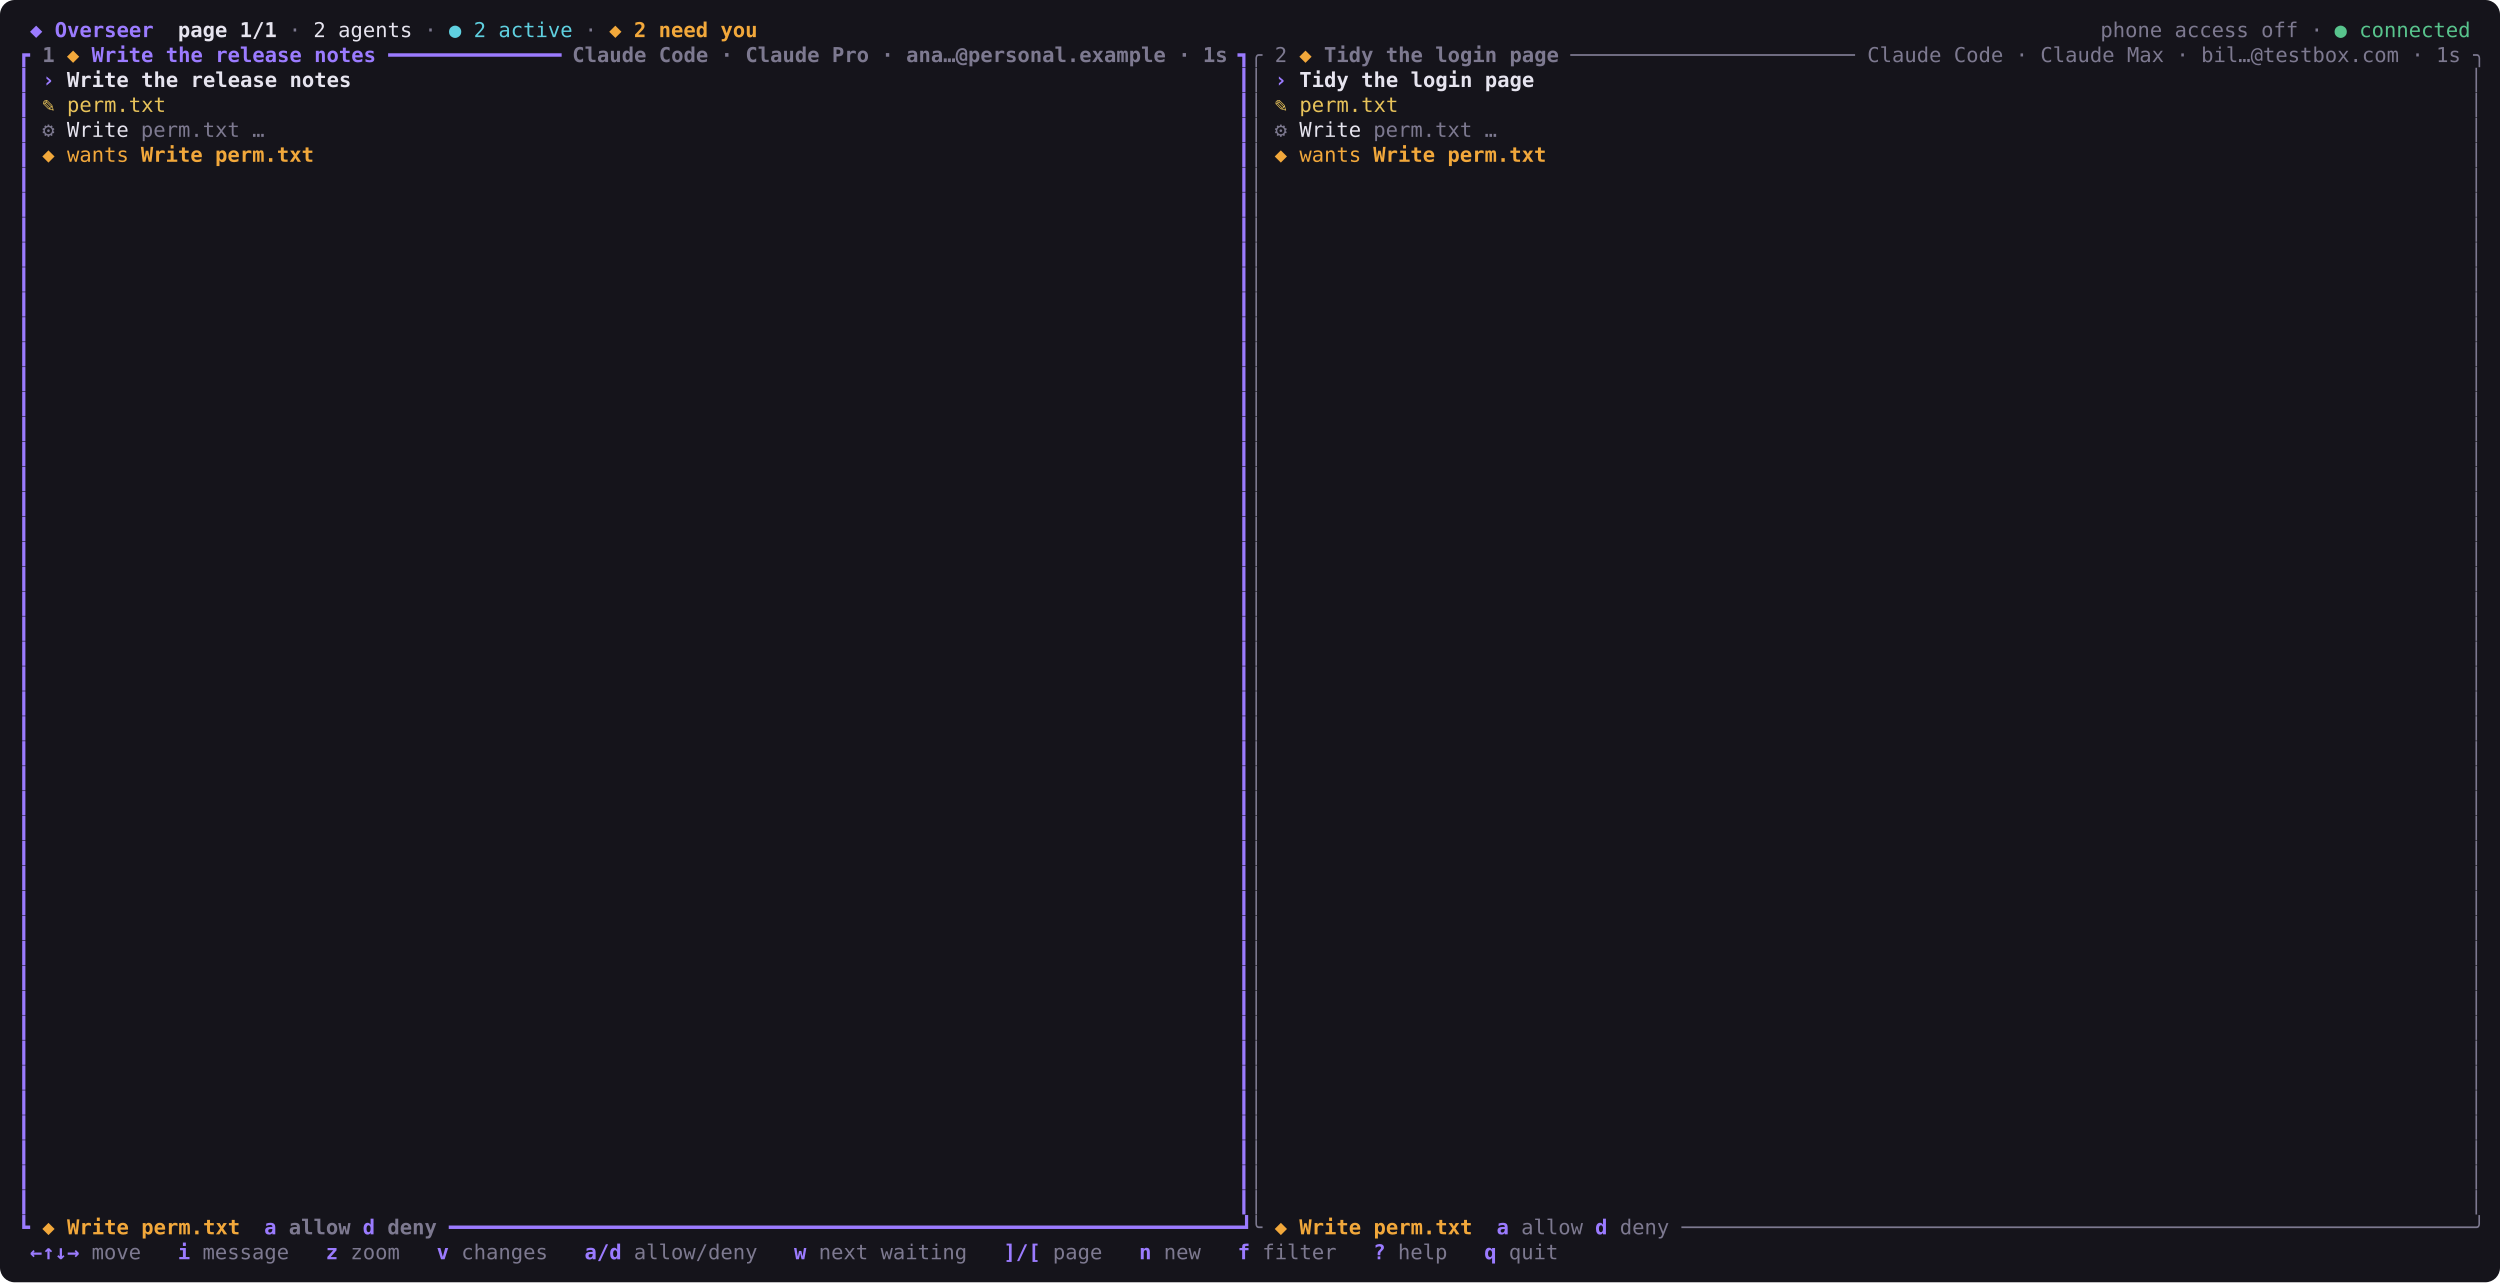
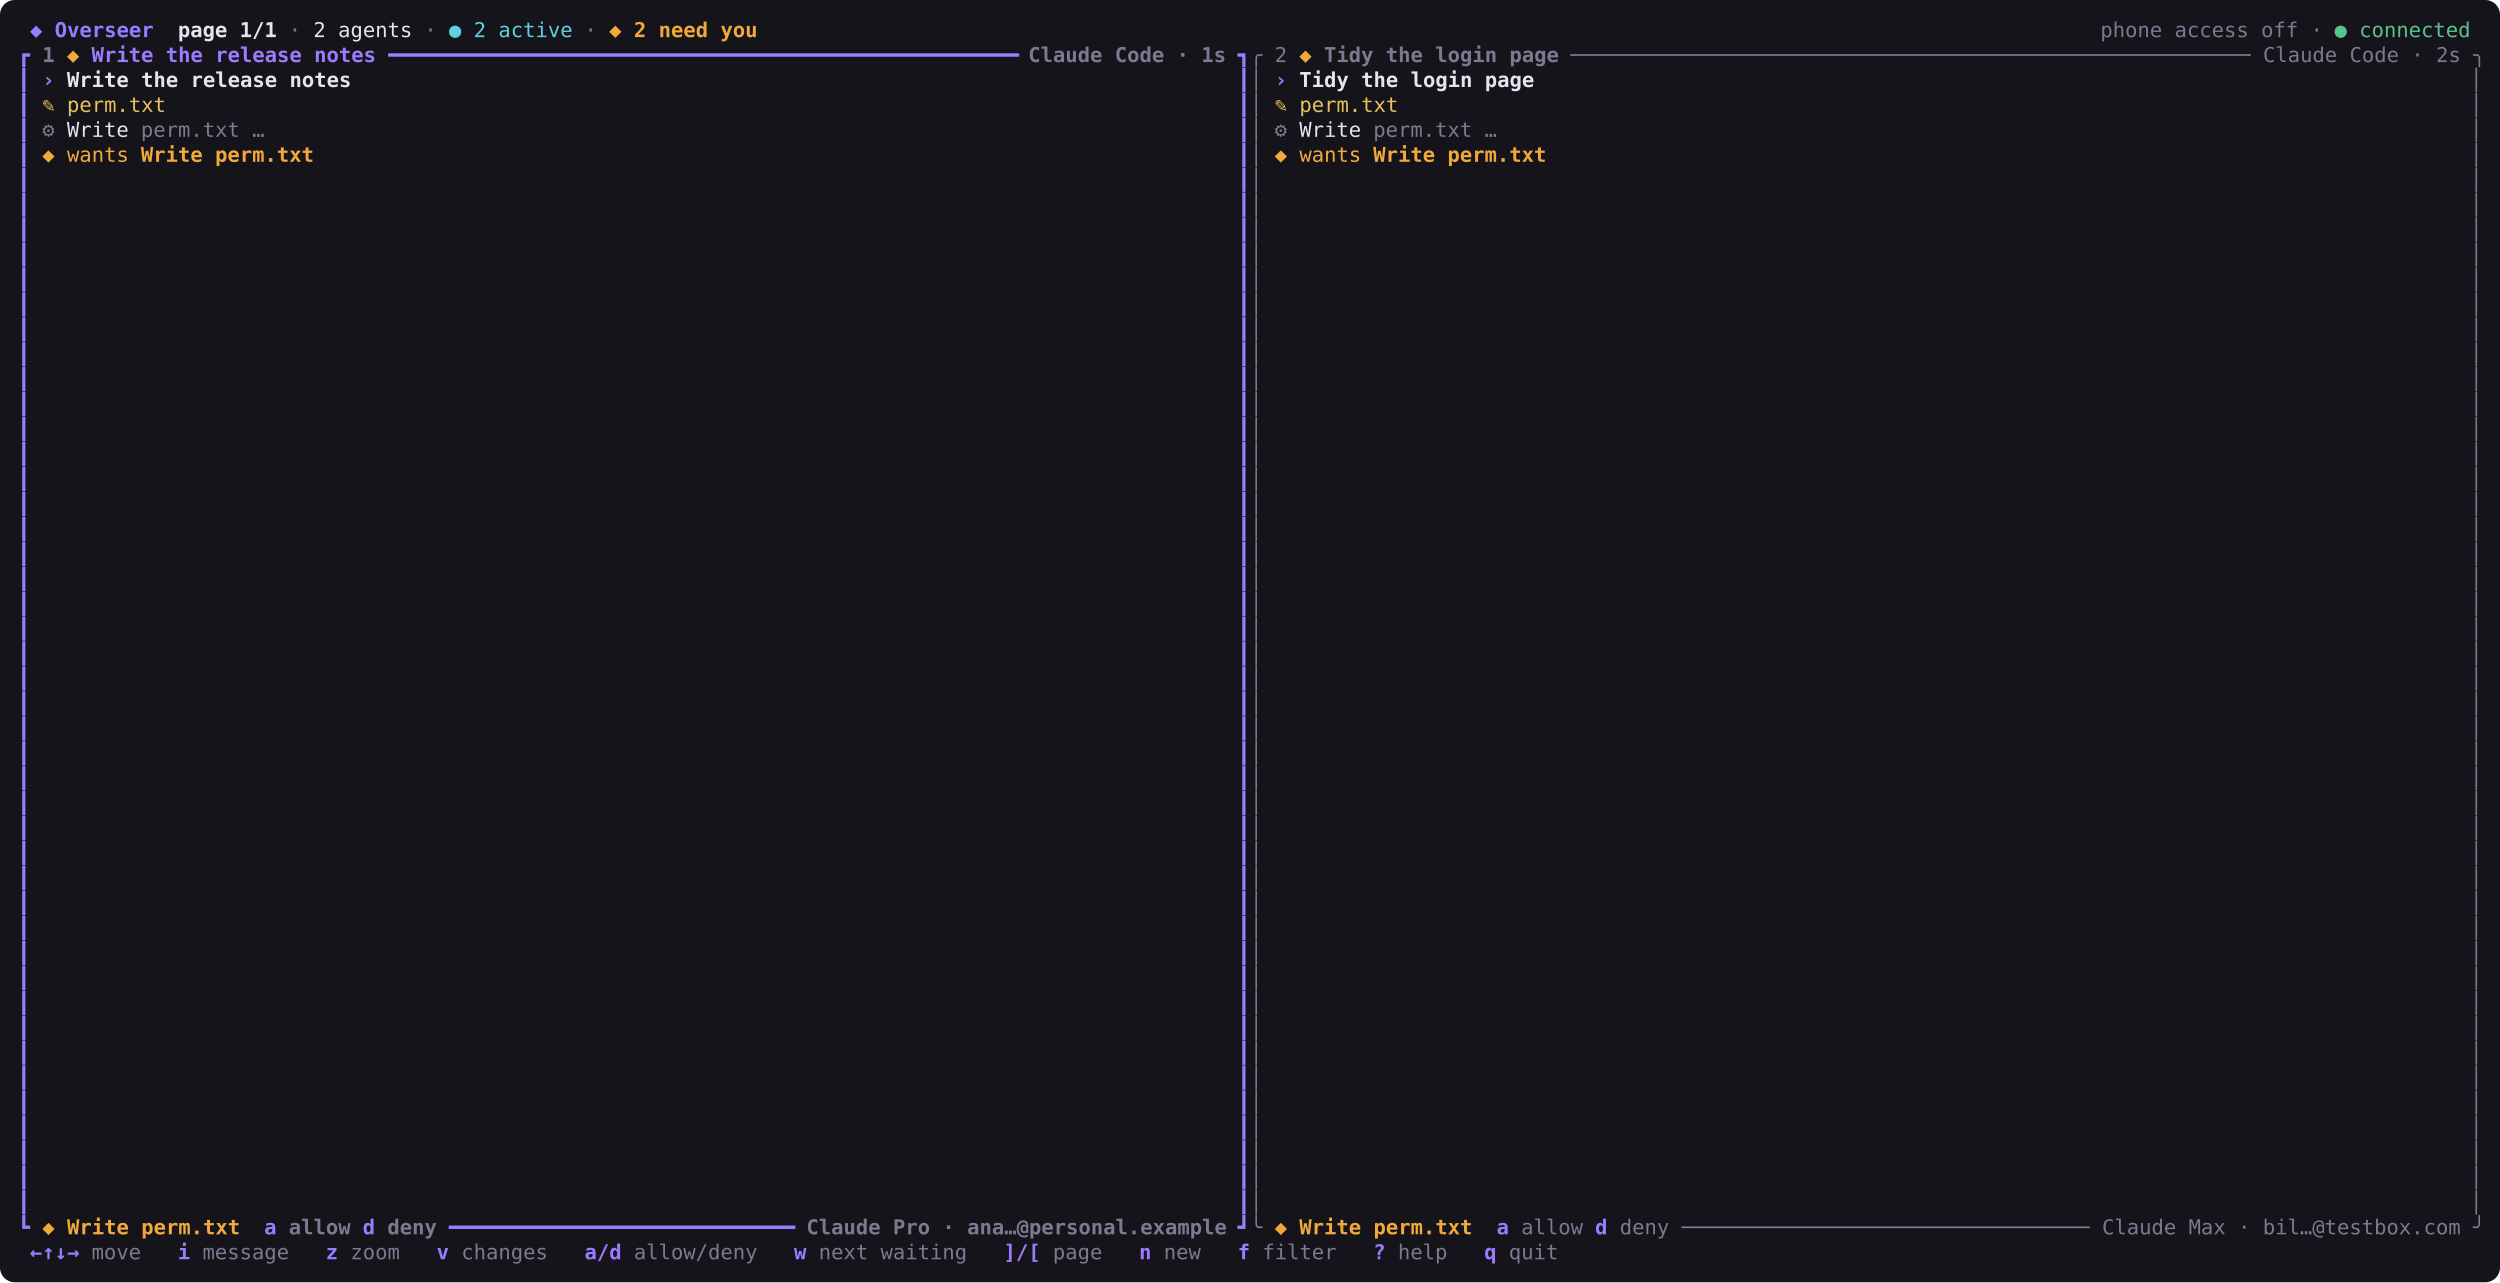
<svg xmlns="http://www.w3.org/2000/svg" width="1704" height="874" viewBox="0 0 1704 874">
  <rect width="100%" height="100%" rx="10" fill="#15141b" />
  <g font-family="ui-monospace, SFMono-Regular, Menlo, monospace" font-size="14">
    <text x="12.0" y="25.3" textLength="100.8" lengthAdjust="spacingAndGlyphs" fill="#9b7bff" font-weight="700" xml:space="preserve"> ◆ Overseer </text>
    <text x="112.8" y="25.3" textLength="84.0" lengthAdjust="spacingAndGlyphs" fill="#e6e4ef" font-weight="700" xml:space="preserve"> page 1/1 </text>
    <text x="196.8" y="25.3" textLength="16.8" lengthAdjust="spacingAndGlyphs" fill="#7d7990" xml:space="preserve">· </text>
    <text x="213.6" y="25.3" textLength="67.2" lengthAdjust="spacingAndGlyphs" fill="#e6e4ef" xml:space="preserve">2 agents</text>
    <text x="280.8" y="25.3" textLength="25.2" lengthAdjust="spacingAndGlyphs" fill="#7d7990" xml:space="preserve"> · </text>
    <text x="306.0" y="25.3" textLength="84.0" lengthAdjust="spacingAndGlyphs" fill="#5fd0e0" xml:space="preserve">● 2 active</text>
    <text x="390.0" y="25.3" textLength="25.2" lengthAdjust="spacingAndGlyphs" fill="#7d7990" xml:space="preserve"> · </text>
    <text x="415.2" y="25.3" textLength="100.8" lengthAdjust="spacingAndGlyphs" fill="#f2a83b" font-weight="700" xml:space="preserve">◆ 2 need you</text>
    <text x="1431.6" y="25.3" textLength="159.6" lengthAdjust="spacingAndGlyphs" fill="#7d7990" xml:space="preserve">phone access off · </text>
    <text x="1591.2" y="25.3" textLength="100.8" lengthAdjust="spacingAndGlyphs" fill="#58c48d" xml:space="preserve">● connected </text>
    <text x="12.0" y="42.3" textLength="8.4" lengthAdjust="spacingAndGlyphs" fill="#9b7bff" font-weight="700" xml:space="preserve">┏</text>
    <text x="20.4" y="42.3" textLength="25.2" lengthAdjust="spacingAndGlyphs" fill="#7d7990" font-weight="700" xml:space="preserve"> 1 </text>
    <text x="45.6" y="42.3" textLength="16.8" lengthAdjust="spacingAndGlyphs" fill="#f2a83b" font-weight="700" xml:space="preserve">◆ </text>
-     <text x="62.4" y="42.3" textLength="319.2" lengthAdjust="spacingAndGlyphs" fill="#9b7bff" font-weight="700" xml:space="preserve">Write the release notes ━━━━━━━━━━━━━━</text>
-     <text x="381.6" y="42.3" textLength="462.0" lengthAdjust="spacingAndGlyphs" fill="#7d7990" font-weight="700" xml:space="preserve"> Claude Code · Claude Pro · ana…@personal.example · 1s </text>
+     <text x="62.4" y="42.3" textLength="630.0" lengthAdjust="spacingAndGlyphs" fill="#9b7bff" font-weight="700" xml:space="preserve">Write the release notes ━━━━━━━━━━━━━━━━━━━━━━━━━━━━━━━━━━━━━━━━━━━━━━━━━━━</text>
+     <text x="692.4" y="42.3" textLength="151.2" lengthAdjust="spacingAndGlyphs" fill="#7d7990" font-weight="700" xml:space="preserve"> Claude Code · 1s </text>
    <text x="843.6" y="42.3" textLength="8.4" lengthAdjust="spacingAndGlyphs" fill="#9b7bff" font-weight="700" xml:space="preserve">┓</text>
    <text x="852.0" y="42.3" textLength="33.6" lengthAdjust="spacingAndGlyphs" fill="#7d7990" xml:space="preserve">╭ 2 </text>
    <text x="885.6" y="42.3" textLength="16.8" lengthAdjust="spacingAndGlyphs" fill="#f2a83b" xml:space="preserve">◆ </text>
    <text x="902.4" y="42.3" textLength="159.6" lengthAdjust="spacingAndGlyphs" fill="#7d7990" font-weight="700" xml:space="preserve">Tidy the login page</text>
-     <text x="1062.0" y="42.3" textLength="630.0" lengthAdjust="spacingAndGlyphs" fill="#7d7990" xml:space="preserve"> ─────────────────────── Claude Code · Claude Max · bil…@testbox.com · 1s ╮</text>
+     <text x="1062.0" y="42.3" textLength="630.0" lengthAdjust="spacingAndGlyphs" fill="#7d7990" xml:space="preserve"> ─────────────────────────────────────────────────────── Claude Code · 2s ╮</text>
    <text x="12.0" y="59.3" textLength="8.4" lengthAdjust="spacingAndGlyphs" fill="#9b7bff" font-weight="700" xml:space="preserve">┃</text>
    <text x="28.8" y="59.3" textLength="16.8" lengthAdjust="spacingAndGlyphs" fill="#9b7bff" font-weight="700" xml:space="preserve">› </text>
    <text x="45.6" y="59.3" textLength="193.2" lengthAdjust="spacingAndGlyphs" fill="#e6e4ef" font-weight="700" xml:space="preserve">Write the release notes</text>
    <text x="843.6" y="59.3" textLength="8.4" lengthAdjust="spacingAndGlyphs" fill="#9b7bff" font-weight="700" xml:space="preserve">┃</text>
    <text x="852.0" y="59.3" textLength="8.4" lengthAdjust="spacingAndGlyphs" fill="#7d7990" xml:space="preserve">│</text>
    <text x="868.8" y="59.3" textLength="16.8" lengthAdjust="spacingAndGlyphs" fill="#9b7bff" font-weight="700" xml:space="preserve">› </text>
    <text x="885.6" y="59.3" textLength="159.6" lengthAdjust="spacingAndGlyphs" fill="#e6e4ef" font-weight="700" xml:space="preserve">Tidy the login page</text>
    <text x="1683.6" y="59.3" textLength="8.4" lengthAdjust="spacingAndGlyphs" fill="#7d7990" xml:space="preserve">│</text>
    <text x="12.0" y="76.3" textLength="8.4" lengthAdjust="spacingAndGlyphs" fill="#9b7bff" font-weight="700" xml:space="preserve">┃</text>
    <text x="28.8" y="76.3" textLength="84.0" lengthAdjust="spacingAndGlyphs" fill="#e8c35a" xml:space="preserve">✎ perm.txt</text>
    <text x="843.6" y="76.3" textLength="8.4" lengthAdjust="spacingAndGlyphs" fill="#9b7bff" font-weight="700" xml:space="preserve">┃</text>
    <text x="852.0" y="76.3" textLength="8.4" lengthAdjust="spacingAndGlyphs" fill="#7d7990" xml:space="preserve">│</text>
    <text x="868.8" y="76.3" textLength="84.0" lengthAdjust="spacingAndGlyphs" fill="#e8c35a" xml:space="preserve">✎ perm.txt</text>
    <text x="1683.6" y="76.3" textLength="8.4" lengthAdjust="spacingAndGlyphs" fill="#7d7990" xml:space="preserve">│</text>
    <text x="12.0" y="93.3" textLength="8.4" lengthAdjust="spacingAndGlyphs" fill="#9b7bff" font-weight="700" xml:space="preserve">┃</text>
    <text x="28.8" y="93.3" textLength="16.8" lengthAdjust="spacingAndGlyphs" fill="#7d7990" xml:space="preserve">⚙ </text>
    <text x="45.6" y="93.3" textLength="42.0" lengthAdjust="spacingAndGlyphs" fill="#e6e4ef" xml:space="preserve">Write</text>
    <text x="87.6" y="93.3" textLength="92.4" lengthAdjust="spacingAndGlyphs" fill="#7d7990" xml:space="preserve"> perm.txt …</text>
    <text x="843.6" y="93.3" textLength="8.4" lengthAdjust="spacingAndGlyphs" fill="#9b7bff" font-weight="700" xml:space="preserve">┃</text>
    <text x="852.0" y="93.3" textLength="8.4" lengthAdjust="spacingAndGlyphs" fill="#7d7990" xml:space="preserve">│</text>
    <text x="868.8" y="93.3" textLength="16.8" lengthAdjust="spacingAndGlyphs" fill="#7d7990" xml:space="preserve">⚙ </text>
    <text x="885.6" y="93.3" textLength="42.0" lengthAdjust="spacingAndGlyphs" fill="#e6e4ef" xml:space="preserve">Write</text>
    <text x="927.6" y="93.3" textLength="92.4" lengthAdjust="spacingAndGlyphs" fill="#7d7990" xml:space="preserve"> perm.txt …</text>
    <text x="1683.6" y="93.3" textLength="8.4" lengthAdjust="spacingAndGlyphs" fill="#7d7990" xml:space="preserve">│</text>
    <text x="12.0" y="110.3" textLength="8.4" lengthAdjust="spacingAndGlyphs" fill="#9b7bff" font-weight="700" xml:space="preserve">┃</text>
    <text x="28.8" y="110.3" textLength="67.2" lengthAdjust="spacingAndGlyphs" fill="#f2a83b" xml:space="preserve">◆ wants </text>
    <text x="96.0" y="110.3" textLength="117.6" lengthAdjust="spacingAndGlyphs" fill="#f2a83b" font-weight="700" xml:space="preserve">Write perm.txt</text>
    <text x="843.6" y="110.3" textLength="8.4" lengthAdjust="spacingAndGlyphs" fill="#9b7bff" font-weight="700" xml:space="preserve">┃</text>
    <text x="852.0" y="110.3" textLength="8.4" lengthAdjust="spacingAndGlyphs" fill="#7d7990" xml:space="preserve">│</text>
    <text x="868.8" y="110.3" textLength="67.2" lengthAdjust="spacingAndGlyphs" fill="#f2a83b" xml:space="preserve">◆ wants </text>
    <text x="936.0" y="110.3" textLength="117.6" lengthAdjust="spacingAndGlyphs" fill="#f2a83b" font-weight="700" xml:space="preserve">Write perm.txt</text>
    <text x="1683.6" y="110.3" textLength="8.4" lengthAdjust="spacingAndGlyphs" fill="#7d7990" xml:space="preserve">│</text>
    <text x="12.0" y="127.3" textLength="8.4" lengthAdjust="spacingAndGlyphs" fill="#9b7bff" font-weight="700" xml:space="preserve">┃</text>
    <text x="843.6" y="127.3" textLength="8.4" lengthAdjust="spacingAndGlyphs" fill="#9b7bff" font-weight="700" xml:space="preserve">┃</text>
    <text x="852.0" y="127.3" textLength="8.4" lengthAdjust="spacingAndGlyphs" fill="#7d7990" xml:space="preserve">│</text>
    <text x="1683.6" y="127.3" textLength="8.4" lengthAdjust="spacingAndGlyphs" fill="#7d7990" xml:space="preserve">│</text>
    <text x="12.0" y="144.3" textLength="8.4" lengthAdjust="spacingAndGlyphs" fill="#9b7bff" font-weight="700" xml:space="preserve">┃</text>
    <text x="843.6" y="144.3" textLength="8.4" lengthAdjust="spacingAndGlyphs" fill="#9b7bff" font-weight="700" xml:space="preserve">┃</text>
    <text x="852.0" y="144.3" textLength="8.4" lengthAdjust="spacingAndGlyphs" fill="#7d7990" xml:space="preserve">│</text>
    <text x="1683.6" y="144.3" textLength="8.4" lengthAdjust="spacingAndGlyphs" fill="#7d7990" xml:space="preserve">│</text>
    <text x="12.0" y="161.3" textLength="8.4" lengthAdjust="spacingAndGlyphs" fill="#9b7bff" font-weight="700" xml:space="preserve">┃</text>
    <text x="843.6" y="161.3" textLength="8.4" lengthAdjust="spacingAndGlyphs" fill="#9b7bff" font-weight="700" xml:space="preserve">┃</text>
    <text x="852.0" y="161.3" textLength="8.4" lengthAdjust="spacingAndGlyphs" fill="#7d7990" xml:space="preserve">│</text>
    <text x="1683.6" y="161.3" textLength="8.4" lengthAdjust="spacingAndGlyphs" fill="#7d7990" xml:space="preserve">│</text>
    <text x="12.0" y="178.3" textLength="8.4" lengthAdjust="spacingAndGlyphs" fill="#9b7bff" font-weight="700" xml:space="preserve">┃</text>
    <text x="843.6" y="178.3" textLength="8.4" lengthAdjust="spacingAndGlyphs" fill="#9b7bff" font-weight="700" xml:space="preserve">┃</text>
    <text x="852.0" y="178.3" textLength="8.4" lengthAdjust="spacingAndGlyphs" fill="#7d7990" xml:space="preserve">│</text>
    <text x="1683.6" y="178.3" textLength="8.4" lengthAdjust="spacingAndGlyphs" fill="#7d7990" xml:space="preserve">│</text>
    <text x="12.0" y="195.3" textLength="8.4" lengthAdjust="spacingAndGlyphs" fill="#9b7bff" font-weight="700" xml:space="preserve">┃</text>
    <text x="843.6" y="195.3" textLength="8.4" lengthAdjust="spacingAndGlyphs" fill="#9b7bff" font-weight="700" xml:space="preserve">┃</text>
    <text x="852.0" y="195.3" textLength="8.4" lengthAdjust="spacingAndGlyphs" fill="#7d7990" xml:space="preserve">│</text>
    <text x="1683.6" y="195.3" textLength="8.4" lengthAdjust="spacingAndGlyphs" fill="#7d7990" xml:space="preserve">│</text>
    <text x="12.0" y="212.3" textLength="8.4" lengthAdjust="spacingAndGlyphs" fill="#9b7bff" font-weight="700" xml:space="preserve">┃</text>
    <text x="843.6" y="212.3" textLength="8.4" lengthAdjust="spacingAndGlyphs" fill="#9b7bff" font-weight="700" xml:space="preserve">┃</text>
    <text x="852.0" y="212.3" textLength="8.4" lengthAdjust="spacingAndGlyphs" fill="#7d7990" xml:space="preserve">│</text>
    <text x="1683.6" y="212.3" textLength="8.4" lengthAdjust="spacingAndGlyphs" fill="#7d7990" xml:space="preserve">│</text>
    <text x="12.0" y="229.3" textLength="8.4" lengthAdjust="spacingAndGlyphs" fill="#9b7bff" font-weight="700" xml:space="preserve">┃</text>
    <text x="843.6" y="229.3" textLength="8.4" lengthAdjust="spacingAndGlyphs" fill="#9b7bff" font-weight="700" xml:space="preserve">┃</text>
    <text x="852.0" y="229.3" textLength="8.4" lengthAdjust="spacingAndGlyphs" fill="#7d7990" xml:space="preserve">│</text>
    <text x="1683.6" y="229.3" textLength="8.4" lengthAdjust="spacingAndGlyphs" fill="#7d7990" xml:space="preserve">│</text>
    <text x="12.0" y="246.3" textLength="8.4" lengthAdjust="spacingAndGlyphs" fill="#9b7bff" font-weight="700" xml:space="preserve">┃</text>
    <text x="843.6" y="246.3" textLength="8.4" lengthAdjust="spacingAndGlyphs" fill="#9b7bff" font-weight="700" xml:space="preserve">┃</text>
    <text x="852.0" y="246.3" textLength="8.4" lengthAdjust="spacingAndGlyphs" fill="#7d7990" xml:space="preserve">│</text>
    <text x="1683.6" y="246.3" textLength="8.4" lengthAdjust="spacingAndGlyphs" fill="#7d7990" xml:space="preserve">│</text>
    <text x="12.0" y="263.3" textLength="8.4" lengthAdjust="spacingAndGlyphs" fill="#9b7bff" font-weight="700" xml:space="preserve">┃</text>
    <text x="843.6" y="263.3" textLength="8.4" lengthAdjust="spacingAndGlyphs" fill="#9b7bff" font-weight="700" xml:space="preserve">┃</text>
    <text x="852.0" y="263.3" textLength="8.4" lengthAdjust="spacingAndGlyphs" fill="#7d7990" xml:space="preserve">│</text>
    <text x="1683.6" y="263.3" textLength="8.4" lengthAdjust="spacingAndGlyphs" fill="#7d7990" xml:space="preserve">│</text>
    <text x="12.0" y="280.3" textLength="8.4" lengthAdjust="spacingAndGlyphs" fill="#9b7bff" font-weight="700" xml:space="preserve">┃</text>
    <text x="843.6" y="280.3" textLength="8.4" lengthAdjust="spacingAndGlyphs" fill="#9b7bff" font-weight="700" xml:space="preserve">┃</text>
    <text x="852.0" y="280.3" textLength="8.4" lengthAdjust="spacingAndGlyphs" fill="#7d7990" xml:space="preserve">│</text>
    <text x="1683.6" y="280.3" textLength="8.4" lengthAdjust="spacingAndGlyphs" fill="#7d7990" xml:space="preserve">│</text>
    <text x="12.0" y="297.3" textLength="8.4" lengthAdjust="spacingAndGlyphs" fill="#9b7bff" font-weight="700" xml:space="preserve">┃</text>
    <text x="843.6" y="297.3" textLength="8.4" lengthAdjust="spacingAndGlyphs" fill="#9b7bff" font-weight="700" xml:space="preserve">┃</text>
    <text x="852.0" y="297.3" textLength="8.4" lengthAdjust="spacingAndGlyphs" fill="#7d7990" xml:space="preserve">│</text>
    <text x="1683.6" y="297.3" textLength="8.4" lengthAdjust="spacingAndGlyphs" fill="#7d7990" xml:space="preserve">│</text>
    <text x="12.0" y="314.3" textLength="8.4" lengthAdjust="spacingAndGlyphs" fill="#9b7bff" font-weight="700" xml:space="preserve">┃</text>
    <text x="843.6" y="314.3" textLength="8.4" lengthAdjust="spacingAndGlyphs" fill="#9b7bff" font-weight="700" xml:space="preserve">┃</text>
    <text x="852.0" y="314.3" textLength="8.4" lengthAdjust="spacingAndGlyphs" fill="#7d7990" xml:space="preserve">│</text>
    <text x="1683.6" y="314.3" textLength="8.4" lengthAdjust="spacingAndGlyphs" fill="#7d7990" xml:space="preserve">│</text>
    <text x="12.0" y="331.3" textLength="8.4" lengthAdjust="spacingAndGlyphs" fill="#9b7bff" font-weight="700" xml:space="preserve">┃</text>
    <text x="843.6" y="331.3" textLength="8.4" lengthAdjust="spacingAndGlyphs" fill="#9b7bff" font-weight="700" xml:space="preserve">┃</text>
    <text x="852.0" y="331.3" textLength="8.4" lengthAdjust="spacingAndGlyphs" fill="#7d7990" xml:space="preserve">│</text>
    <text x="1683.6" y="331.3" textLength="8.4" lengthAdjust="spacingAndGlyphs" fill="#7d7990" xml:space="preserve">│</text>
    <text x="12.0" y="348.3" textLength="8.4" lengthAdjust="spacingAndGlyphs" fill="#9b7bff" font-weight="700" xml:space="preserve">┃</text>
    <text x="843.6" y="348.3" textLength="8.4" lengthAdjust="spacingAndGlyphs" fill="#9b7bff" font-weight="700" xml:space="preserve">┃</text>
    <text x="852.0" y="348.3" textLength="8.4" lengthAdjust="spacingAndGlyphs" fill="#7d7990" xml:space="preserve">│</text>
    <text x="1683.6" y="348.3" textLength="8.4" lengthAdjust="spacingAndGlyphs" fill="#7d7990" xml:space="preserve">│</text>
    <text x="12.0" y="365.3" textLength="8.4" lengthAdjust="spacingAndGlyphs" fill="#9b7bff" font-weight="700" xml:space="preserve">┃</text>
    <text x="843.6" y="365.3" textLength="8.4" lengthAdjust="spacingAndGlyphs" fill="#9b7bff" font-weight="700" xml:space="preserve">┃</text>
    <text x="852.0" y="365.3" textLength="8.4" lengthAdjust="spacingAndGlyphs" fill="#7d7990" xml:space="preserve">│</text>
    <text x="1683.6" y="365.3" textLength="8.4" lengthAdjust="spacingAndGlyphs" fill="#7d7990" xml:space="preserve">│</text>
    <text x="12.0" y="382.3" textLength="8.4" lengthAdjust="spacingAndGlyphs" fill="#9b7bff" font-weight="700" xml:space="preserve">┃</text>
    <text x="843.6" y="382.3" textLength="8.4" lengthAdjust="spacingAndGlyphs" fill="#9b7bff" font-weight="700" xml:space="preserve">┃</text>
    <text x="852.0" y="382.3" textLength="8.4" lengthAdjust="spacingAndGlyphs" fill="#7d7990" xml:space="preserve">│</text>
    <text x="1683.6" y="382.3" textLength="8.4" lengthAdjust="spacingAndGlyphs" fill="#7d7990" xml:space="preserve">│</text>
    <text x="12.0" y="399.3" textLength="8.4" lengthAdjust="spacingAndGlyphs" fill="#9b7bff" font-weight="700" xml:space="preserve">┃</text>
    <text x="843.6" y="399.3" textLength="8.4" lengthAdjust="spacingAndGlyphs" fill="#9b7bff" font-weight="700" xml:space="preserve">┃</text>
    <text x="852.0" y="399.3" textLength="8.4" lengthAdjust="spacingAndGlyphs" fill="#7d7990" xml:space="preserve">│</text>
    <text x="1683.6" y="399.3" textLength="8.4" lengthAdjust="spacingAndGlyphs" fill="#7d7990" xml:space="preserve">│</text>
    <text x="12.0" y="416.3" textLength="8.4" lengthAdjust="spacingAndGlyphs" fill="#9b7bff" font-weight="700" xml:space="preserve">┃</text>
    <text x="843.6" y="416.3" textLength="8.4" lengthAdjust="spacingAndGlyphs" fill="#9b7bff" font-weight="700" xml:space="preserve">┃</text>
    <text x="852.0" y="416.3" textLength="8.4" lengthAdjust="spacingAndGlyphs" fill="#7d7990" xml:space="preserve">│</text>
    <text x="1683.6" y="416.3" textLength="8.4" lengthAdjust="spacingAndGlyphs" fill="#7d7990" xml:space="preserve">│</text>
    <text x="12.0" y="433.3" textLength="8.4" lengthAdjust="spacingAndGlyphs" fill="#9b7bff" font-weight="700" xml:space="preserve">┃</text>
    <text x="843.6" y="433.3" textLength="8.4" lengthAdjust="spacingAndGlyphs" fill="#9b7bff" font-weight="700" xml:space="preserve">┃</text>
    <text x="852.0" y="433.3" textLength="8.4" lengthAdjust="spacingAndGlyphs" fill="#7d7990" xml:space="preserve">│</text>
    <text x="1683.6" y="433.3" textLength="8.4" lengthAdjust="spacingAndGlyphs" fill="#7d7990" xml:space="preserve">│</text>
    <text x="12.0" y="450.3" textLength="8.4" lengthAdjust="spacingAndGlyphs" fill="#9b7bff" font-weight="700" xml:space="preserve">┃</text>
    <text x="843.6" y="450.3" textLength="8.4" lengthAdjust="spacingAndGlyphs" fill="#9b7bff" font-weight="700" xml:space="preserve">┃</text>
    <text x="852.0" y="450.3" textLength="8.4" lengthAdjust="spacingAndGlyphs" fill="#7d7990" xml:space="preserve">│</text>
    <text x="1683.6" y="450.3" textLength="8.4" lengthAdjust="spacingAndGlyphs" fill="#7d7990" xml:space="preserve">│</text>
    <text x="12.0" y="467.3" textLength="8.4" lengthAdjust="spacingAndGlyphs" fill="#9b7bff" font-weight="700" xml:space="preserve">┃</text>
    <text x="843.6" y="467.3" textLength="8.4" lengthAdjust="spacingAndGlyphs" fill="#9b7bff" font-weight="700" xml:space="preserve">┃</text>
    <text x="852.0" y="467.3" textLength="8.4" lengthAdjust="spacingAndGlyphs" fill="#7d7990" xml:space="preserve">│</text>
    <text x="1683.6" y="467.3" textLength="8.4" lengthAdjust="spacingAndGlyphs" fill="#7d7990" xml:space="preserve">│</text>
    <text x="12.0" y="484.3" textLength="8.4" lengthAdjust="spacingAndGlyphs" fill="#9b7bff" font-weight="700" xml:space="preserve">┃</text>
    <text x="843.6" y="484.3" textLength="8.4" lengthAdjust="spacingAndGlyphs" fill="#9b7bff" font-weight="700" xml:space="preserve">┃</text>
    <text x="852.0" y="484.3" textLength="8.4" lengthAdjust="spacingAndGlyphs" fill="#7d7990" xml:space="preserve">│</text>
    <text x="1683.6" y="484.3" textLength="8.4" lengthAdjust="spacingAndGlyphs" fill="#7d7990" xml:space="preserve">│</text>
    <text x="12.0" y="501.3" textLength="8.4" lengthAdjust="spacingAndGlyphs" fill="#9b7bff" font-weight="700" xml:space="preserve">┃</text>
    <text x="843.6" y="501.3" textLength="8.4" lengthAdjust="spacingAndGlyphs" fill="#9b7bff" font-weight="700" xml:space="preserve">┃</text>
    <text x="852.0" y="501.3" textLength="8.4" lengthAdjust="spacingAndGlyphs" fill="#7d7990" xml:space="preserve">│</text>
    <text x="1683.6" y="501.3" textLength="8.4" lengthAdjust="spacingAndGlyphs" fill="#7d7990" xml:space="preserve">│</text>
    <text x="12.0" y="518.3" textLength="8.4" lengthAdjust="spacingAndGlyphs" fill="#9b7bff" font-weight="700" xml:space="preserve">┃</text>
    <text x="843.6" y="518.3" textLength="8.4" lengthAdjust="spacingAndGlyphs" fill="#9b7bff" font-weight="700" xml:space="preserve">┃</text>
    <text x="852.0" y="518.3" textLength="8.4" lengthAdjust="spacingAndGlyphs" fill="#7d7990" xml:space="preserve">│</text>
    <text x="1683.6" y="518.3" textLength="8.4" lengthAdjust="spacingAndGlyphs" fill="#7d7990" xml:space="preserve">│</text>
    <text x="12.0" y="535.3" textLength="8.4" lengthAdjust="spacingAndGlyphs" fill="#9b7bff" font-weight="700" xml:space="preserve">┃</text>
    <text x="843.6" y="535.3" textLength="8.4" lengthAdjust="spacingAndGlyphs" fill="#9b7bff" font-weight="700" xml:space="preserve">┃</text>
    <text x="852.0" y="535.3" textLength="8.4" lengthAdjust="spacingAndGlyphs" fill="#7d7990" xml:space="preserve">│</text>
    <text x="1683.6" y="535.3" textLength="8.4" lengthAdjust="spacingAndGlyphs" fill="#7d7990" xml:space="preserve">│</text>
    <text x="12.0" y="552.3" textLength="8.4" lengthAdjust="spacingAndGlyphs" fill="#9b7bff" font-weight="700" xml:space="preserve">┃</text>
    <text x="843.6" y="552.3" textLength="8.4" lengthAdjust="spacingAndGlyphs" fill="#9b7bff" font-weight="700" xml:space="preserve">┃</text>
    <text x="852.0" y="552.3" textLength="8.4" lengthAdjust="spacingAndGlyphs" fill="#7d7990" xml:space="preserve">│</text>
    <text x="1683.6" y="552.3" textLength="8.4" lengthAdjust="spacingAndGlyphs" fill="#7d7990" xml:space="preserve">│</text>
    <text x="12.0" y="569.3" textLength="8.4" lengthAdjust="spacingAndGlyphs" fill="#9b7bff" font-weight="700" xml:space="preserve">┃</text>
    <text x="843.6" y="569.3" textLength="8.4" lengthAdjust="spacingAndGlyphs" fill="#9b7bff" font-weight="700" xml:space="preserve">┃</text>
    <text x="852.0" y="569.3" textLength="8.4" lengthAdjust="spacingAndGlyphs" fill="#7d7990" xml:space="preserve">│</text>
    <text x="1683.6" y="569.3" textLength="8.4" lengthAdjust="spacingAndGlyphs" fill="#7d7990" xml:space="preserve">│</text>
    <text x="12.0" y="586.3" textLength="8.4" lengthAdjust="spacingAndGlyphs" fill="#9b7bff" font-weight="700" xml:space="preserve">┃</text>
    <text x="843.6" y="586.3" textLength="8.4" lengthAdjust="spacingAndGlyphs" fill="#9b7bff" font-weight="700" xml:space="preserve">┃</text>
    <text x="852.0" y="586.3" textLength="8.4" lengthAdjust="spacingAndGlyphs" fill="#7d7990" xml:space="preserve">│</text>
    <text x="1683.6" y="586.3" textLength="8.4" lengthAdjust="spacingAndGlyphs" fill="#7d7990" xml:space="preserve">│</text>
    <text x="12.0" y="603.3" textLength="8.4" lengthAdjust="spacingAndGlyphs" fill="#9b7bff" font-weight="700" xml:space="preserve">┃</text>
    <text x="843.6" y="603.3" textLength="8.4" lengthAdjust="spacingAndGlyphs" fill="#9b7bff" font-weight="700" xml:space="preserve">┃</text>
    <text x="852.0" y="603.3" textLength="8.4" lengthAdjust="spacingAndGlyphs" fill="#7d7990" xml:space="preserve">│</text>
    <text x="1683.6" y="603.3" textLength="8.4" lengthAdjust="spacingAndGlyphs" fill="#7d7990" xml:space="preserve">│</text>
    <text x="12.0" y="620.3" textLength="8.4" lengthAdjust="spacingAndGlyphs" fill="#9b7bff" font-weight="700" xml:space="preserve">┃</text>
    <text x="843.6" y="620.3" textLength="8.4" lengthAdjust="spacingAndGlyphs" fill="#9b7bff" font-weight="700" xml:space="preserve">┃</text>
    <text x="852.0" y="620.3" textLength="8.4" lengthAdjust="spacingAndGlyphs" fill="#7d7990" xml:space="preserve">│</text>
    <text x="1683.6" y="620.3" textLength="8.4" lengthAdjust="spacingAndGlyphs" fill="#7d7990" xml:space="preserve">│</text>
    <text x="12.0" y="637.3" textLength="8.4" lengthAdjust="spacingAndGlyphs" fill="#9b7bff" font-weight="700" xml:space="preserve">┃</text>
    <text x="843.6" y="637.3" textLength="8.4" lengthAdjust="spacingAndGlyphs" fill="#9b7bff" font-weight="700" xml:space="preserve">┃</text>
    <text x="852.0" y="637.3" textLength="8.4" lengthAdjust="spacingAndGlyphs" fill="#7d7990" xml:space="preserve">│</text>
    <text x="1683.6" y="637.3" textLength="8.4" lengthAdjust="spacingAndGlyphs" fill="#7d7990" xml:space="preserve">│</text>
    <text x="12.0" y="654.3" textLength="8.4" lengthAdjust="spacingAndGlyphs" fill="#9b7bff" font-weight="700" xml:space="preserve">┃</text>
    <text x="843.6" y="654.3" textLength="8.4" lengthAdjust="spacingAndGlyphs" fill="#9b7bff" font-weight="700" xml:space="preserve">┃</text>
    <text x="852.0" y="654.3" textLength="8.4" lengthAdjust="spacingAndGlyphs" fill="#7d7990" xml:space="preserve">│</text>
    <text x="1683.6" y="654.3" textLength="8.4" lengthAdjust="spacingAndGlyphs" fill="#7d7990" xml:space="preserve">│</text>
    <text x="12.0" y="671.3" textLength="8.4" lengthAdjust="spacingAndGlyphs" fill="#9b7bff" font-weight="700" xml:space="preserve">┃</text>
    <text x="843.6" y="671.3" textLength="8.4" lengthAdjust="spacingAndGlyphs" fill="#9b7bff" font-weight="700" xml:space="preserve">┃</text>
    <text x="852.0" y="671.3" textLength="8.4" lengthAdjust="spacingAndGlyphs" fill="#7d7990" xml:space="preserve">│</text>
    <text x="1683.6" y="671.3" textLength="8.4" lengthAdjust="spacingAndGlyphs" fill="#7d7990" xml:space="preserve">│</text>
    <text x="12.0" y="688.3" textLength="8.4" lengthAdjust="spacingAndGlyphs" fill="#9b7bff" font-weight="700" xml:space="preserve">┃</text>
    <text x="843.6" y="688.3" textLength="8.4" lengthAdjust="spacingAndGlyphs" fill="#9b7bff" font-weight="700" xml:space="preserve">┃</text>
    <text x="852.0" y="688.3" textLength="8.4" lengthAdjust="spacingAndGlyphs" fill="#7d7990" xml:space="preserve">│</text>
    <text x="1683.6" y="688.3" textLength="8.4" lengthAdjust="spacingAndGlyphs" fill="#7d7990" xml:space="preserve">│</text>
    <text x="12.0" y="705.3" textLength="8.4" lengthAdjust="spacingAndGlyphs" fill="#9b7bff" font-weight="700" xml:space="preserve">┃</text>
    <text x="843.6" y="705.3" textLength="8.4" lengthAdjust="spacingAndGlyphs" fill="#9b7bff" font-weight="700" xml:space="preserve">┃</text>
    <text x="852.0" y="705.3" textLength="8.4" lengthAdjust="spacingAndGlyphs" fill="#7d7990" xml:space="preserve">│</text>
    <text x="1683.6" y="705.3" textLength="8.4" lengthAdjust="spacingAndGlyphs" fill="#7d7990" xml:space="preserve">│</text>
    <text x="12.0" y="722.3" textLength="8.4" lengthAdjust="spacingAndGlyphs" fill="#9b7bff" font-weight="700" xml:space="preserve">┃</text>
    <text x="843.6" y="722.3" textLength="8.4" lengthAdjust="spacingAndGlyphs" fill="#9b7bff" font-weight="700" xml:space="preserve">┃</text>
    <text x="852.0" y="722.3" textLength="8.4" lengthAdjust="spacingAndGlyphs" fill="#7d7990" xml:space="preserve">│</text>
    <text x="1683.6" y="722.3" textLength="8.4" lengthAdjust="spacingAndGlyphs" fill="#7d7990" xml:space="preserve">│</text>
    <text x="12.0" y="739.3" textLength="8.4" lengthAdjust="spacingAndGlyphs" fill="#9b7bff" font-weight="700" xml:space="preserve">┃</text>
    <text x="843.6" y="739.3" textLength="8.4" lengthAdjust="spacingAndGlyphs" fill="#9b7bff" font-weight="700" xml:space="preserve">┃</text>
    <text x="852.0" y="739.3" textLength="8.4" lengthAdjust="spacingAndGlyphs" fill="#7d7990" xml:space="preserve">│</text>
    <text x="1683.6" y="739.3" textLength="8.4" lengthAdjust="spacingAndGlyphs" fill="#7d7990" xml:space="preserve">│</text>
    <text x="12.0" y="756.3" textLength="8.4" lengthAdjust="spacingAndGlyphs" fill="#9b7bff" font-weight="700" xml:space="preserve">┃</text>
    <text x="843.6" y="756.3" textLength="8.4" lengthAdjust="spacingAndGlyphs" fill="#9b7bff" font-weight="700" xml:space="preserve">┃</text>
    <text x="852.0" y="756.3" textLength="8.4" lengthAdjust="spacingAndGlyphs" fill="#7d7990" xml:space="preserve">│</text>
    <text x="1683.6" y="756.3" textLength="8.4" lengthAdjust="spacingAndGlyphs" fill="#7d7990" xml:space="preserve">│</text>
    <text x="12.0" y="773.3" textLength="8.4" lengthAdjust="spacingAndGlyphs" fill="#9b7bff" font-weight="700" xml:space="preserve">┃</text>
    <text x="843.6" y="773.3" textLength="8.4" lengthAdjust="spacingAndGlyphs" fill="#9b7bff" font-weight="700" xml:space="preserve">┃</text>
    <text x="852.0" y="773.3" textLength="8.4" lengthAdjust="spacingAndGlyphs" fill="#7d7990" xml:space="preserve">│</text>
    <text x="1683.6" y="773.3" textLength="8.4" lengthAdjust="spacingAndGlyphs" fill="#7d7990" xml:space="preserve">│</text>
    <text x="12.0" y="790.3" textLength="8.4" lengthAdjust="spacingAndGlyphs" fill="#9b7bff" font-weight="700" xml:space="preserve">┃</text>
    <text x="843.6" y="790.3" textLength="8.4" lengthAdjust="spacingAndGlyphs" fill="#9b7bff" font-weight="700" xml:space="preserve">┃</text>
    <text x="852.0" y="790.3" textLength="8.4" lengthAdjust="spacingAndGlyphs" fill="#7d7990" xml:space="preserve">│</text>
    <text x="1683.6" y="790.3" textLength="8.4" lengthAdjust="spacingAndGlyphs" fill="#7d7990" xml:space="preserve">│</text>
    <text x="12.0" y="807.3" textLength="8.4" lengthAdjust="spacingAndGlyphs" fill="#9b7bff" font-weight="700" xml:space="preserve">┃</text>
    <text x="843.6" y="807.3" textLength="8.4" lengthAdjust="spacingAndGlyphs" fill="#9b7bff" font-weight="700" xml:space="preserve">┃</text>
    <text x="852.0" y="807.3" textLength="8.4" lengthAdjust="spacingAndGlyphs" fill="#7d7990" xml:space="preserve">│</text>
    <text x="1683.6" y="807.3" textLength="8.4" lengthAdjust="spacingAndGlyphs" fill="#7d7990" xml:space="preserve">│</text>
    <text x="12.0" y="824.3" textLength="8.4" lengthAdjust="spacingAndGlyphs" fill="#9b7bff" font-weight="700" xml:space="preserve">┃</text>
    <text x="843.6" y="824.3" textLength="8.4" lengthAdjust="spacingAndGlyphs" fill="#9b7bff" font-weight="700" xml:space="preserve">┃</text>
    <text x="852.0" y="824.3" textLength="8.4" lengthAdjust="spacingAndGlyphs" fill="#7d7990" xml:space="preserve">│</text>
    <text x="1683.6" y="824.3" textLength="8.4" lengthAdjust="spacingAndGlyphs" fill="#7d7990" xml:space="preserve">│</text>
    <text x="12.0" y="841.3" textLength="8.4" lengthAdjust="spacingAndGlyphs" fill="#9b7bff" font-weight="700" xml:space="preserve">┗</text>
    <text x="20.4" y="841.3" textLength="142.8" lengthAdjust="spacingAndGlyphs" fill="#f2a83b" font-weight="700" xml:space="preserve"> ◆ Write perm.txt</text>
    <text x="163.2" y="841.3" textLength="25.2" lengthAdjust="spacingAndGlyphs" fill="#9b7bff" font-weight="700" xml:space="preserve">  a</text>
    <text x="188.4" y="841.3" textLength="58.8" lengthAdjust="spacingAndGlyphs" fill="#7d7990" font-weight="700" xml:space="preserve"> allow </text>
    <text x="247.2" y="841.3" textLength="8.4" lengthAdjust="spacingAndGlyphs" fill="#9b7bff" font-weight="700" xml:space="preserve">d</text>
    <text x="255.6" y="841.3" textLength="50.4" lengthAdjust="spacingAndGlyphs" fill="#7d7990" font-weight="700" xml:space="preserve"> deny </text>
-     <text x="306.0" y="841.3" textLength="546.0" lengthAdjust="spacingAndGlyphs" fill="#9b7bff" font-weight="700" xml:space="preserve">━━━━━━━━━━━━━━━━━━━━━━━━━━━━━━━━━━━━━━━━━━━━━━━━━━━━━━━━━━━━━━━━┛</text>
+     <text x="306.0" y="841.3" textLength="235.2" lengthAdjust="spacingAndGlyphs" fill="#9b7bff" font-weight="700" xml:space="preserve">━━━━━━━━━━━━━━━━━━━━━━━━━━━━</text>
+     <text x="541.2" y="841.3" textLength="302.4" lengthAdjust="spacingAndGlyphs" fill="#7d7990" font-weight="700" xml:space="preserve"> Claude Pro · ana…@personal.example </text>
+     <text x="843.6" y="841.3" textLength="8.4" lengthAdjust="spacingAndGlyphs" fill="#9b7bff" font-weight="700" xml:space="preserve">┛</text>
    <text x="852.0" y="841.3" textLength="8.4" lengthAdjust="spacingAndGlyphs" fill="#7d7990" xml:space="preserve">╰</text>
    <text x="860.4" y="841.3" textLength="25.2" lengthAdjust="spacingAndGlyphs" fill="#f2a83b" xml:space="preserve"> ◆ </text>
    <text x="885.6" y="841.3" textLength="117.6" lengthAdjust="spacingAndGlyphs" fill="#f2a83b" font-weight="700" xml:space="preserve">Write perm.txt</text>
    <text x="1003.2" y="841.3" textLength="25.2" lengthAdjust="spacingAndGlyphs" fill="#9b7bff" font-weight="700" xml:space="preserve">  a</text>
    <text x="1028.4" y="841.3" textLength="58.8" lengthAdjust="spacingAndGlyphs" fill="#7d7990" xml:space="preserve"> allow </text>
    <text x="1087.2" y="841.3" textLength="8.4" lengthAdjust="spacingAndGlyphs" fill="#9b7bff" font-weight="700" xml:space="preserve">d</text>
-     <text x="1095.6" y="841.3" textLength="596.4" lengthAdjust="spacingAndGlyphs" fill="#7d7990" xml:space="preserve"> deny ────────────────────────────────────────────────────────────────╯</text>
+     <text x="1095.6" y="841.3" textLength="596.4" lengthAdjust="spacingAndGlyphs" fill="#7d7990" xml:space="preserve"> deny ───────────────────────────────── Claude Max · bil…@testbox.com ╯</text>
    <text x="20.4" y="858.3" textLength="33.6" lengthAdjust="spacingAndGlyphs" fill="#9b7bff" font-weight="700" xml:space="preserve">←↑↓→</text>
    <text x="54.0" y="858.3" textLength="67.2" lengthAdjust="spacingAndGlyphs" fill="#7d7990" xml:space="preserve"> move   </text>
    <text x="121.2" y="858.3" textLength="8.4" lengthAdjust="spacingAndGlyphs" fill="#9b7bff" font-weight="700" xml:space="preserve">i</text>
    <text x="129.6" y="858.3" textLength="92.4" lengthAdjust="spacingAndGlyphs" fill="#7d7990" xml:space="preserve"> message   </text>
    <text x="222.0" y="858.3" textLength="8.4" lengthAdjust="spacingAndGlyphs" fill="#9b7bff" font-weight="700" xml:space="preserve">z</text>
    <text x="230.4" y="858.3" textLength="67.2" lengthAdjust="spacingAndGlyphs" fill="#7d7990" xml:space="preserve"> zoom   </text>
    <text x="297.6" y="858.3" textLength="8.4" lengthAdjust="spacingAndGlyphs" fill="#9b7bff" font-weight="700" xml:space="preserve">v</text>
    <text x="306.0" y="858.3" textLength="92.4" lengthAdjust="spacingAndGlyphs" fill="#7d7990" xml:space="preserve"> changes   </text>
    <text x="398.4" y="858.3" textLength="25.2" lengthAdjust="spacingAndGlyphs" fill="#9b7bff" font-weight="700" xml:space="preserve">a/d</text>
    <text x="423.6" y="858.3" textLength="117.6" lengthAdjust="spacingAndGlyphs" fill="#7d7990" xml:space="preserve"> allow/deny   </text>
    <text x="541.2" y="858.3" textLength="8.4" lengthAdjust="spacingAndGlyphs" fill="#9b7bff" font-weight="700" xml:space="preserve">w</text>
    <text x="549.6" y="858.3" textLength="134.4" lengthAdjust="spacingAndGlyphs" fill="#7d7990" xml:space="preserve"> next waiting   </text>
    <text x="684.0" y="858.3" textLength="25.2" lengthAdjust="spacingAndGlyphs" fill="#9b7bff" font-weight="700" xml:space="preserve">]/[</text>
    <text x="709.2" y="858.3" textLength="67.2" lengthAdjust="spacingAndGlyphs" fill="#7d7990" xml:space="preserve"> page   </text>
    <text x="776.4" y="858.3" textLength="8.4" lengthAdjust="spacingAndGlyphs" fill="#9b7bff" font-weight="700" xml:space="preserve">n</text>
    <text x="784.8" y="858.3" textLength="58.8" lengthAdjust="spacingAndGlyphs" fill="#7d7990" xml:space="preserve"> new   </text>
    <text x="843.6" y="858.3" textLength="8.4" lengthAdjust="spacingAndGlyphs" fill="#9b7bff" font-weight="700" xml:space="preserve">f</text>
    <text x="852.0" y="858.3" textLength="84.0" lengthAdjust="spacingAndGlyphs" fill="#7d7990" xml:space="preserve"> filter   </text>
    <text x="936.0" y="858.3" textLength="8.4" lengthAdjust="spacingAndGlyphs" fill="#9b7bff" font-weight="700" xml:space="preserve">?</text>
    <text x="944.4" y="858.3" textLength="67.2" lengthAdjust="spacingAndGlyphs" fill="#7d7990" xml:space="preserve"> help   </text>
    <text x="1011.6" y="858.3" textLength="8.4" lengthAdjust="spacingAndGlyphs" fill="#9b7bff" font-weight="700" xml:space="preserve">q</text>
    <text x="1020.0" y="858.3" textLength="67.2" lengthAdjust="spacingAndGlyphs" fill="#7d7990" xml:space="preserve"> quit   </text>
  </g>
</svg>
